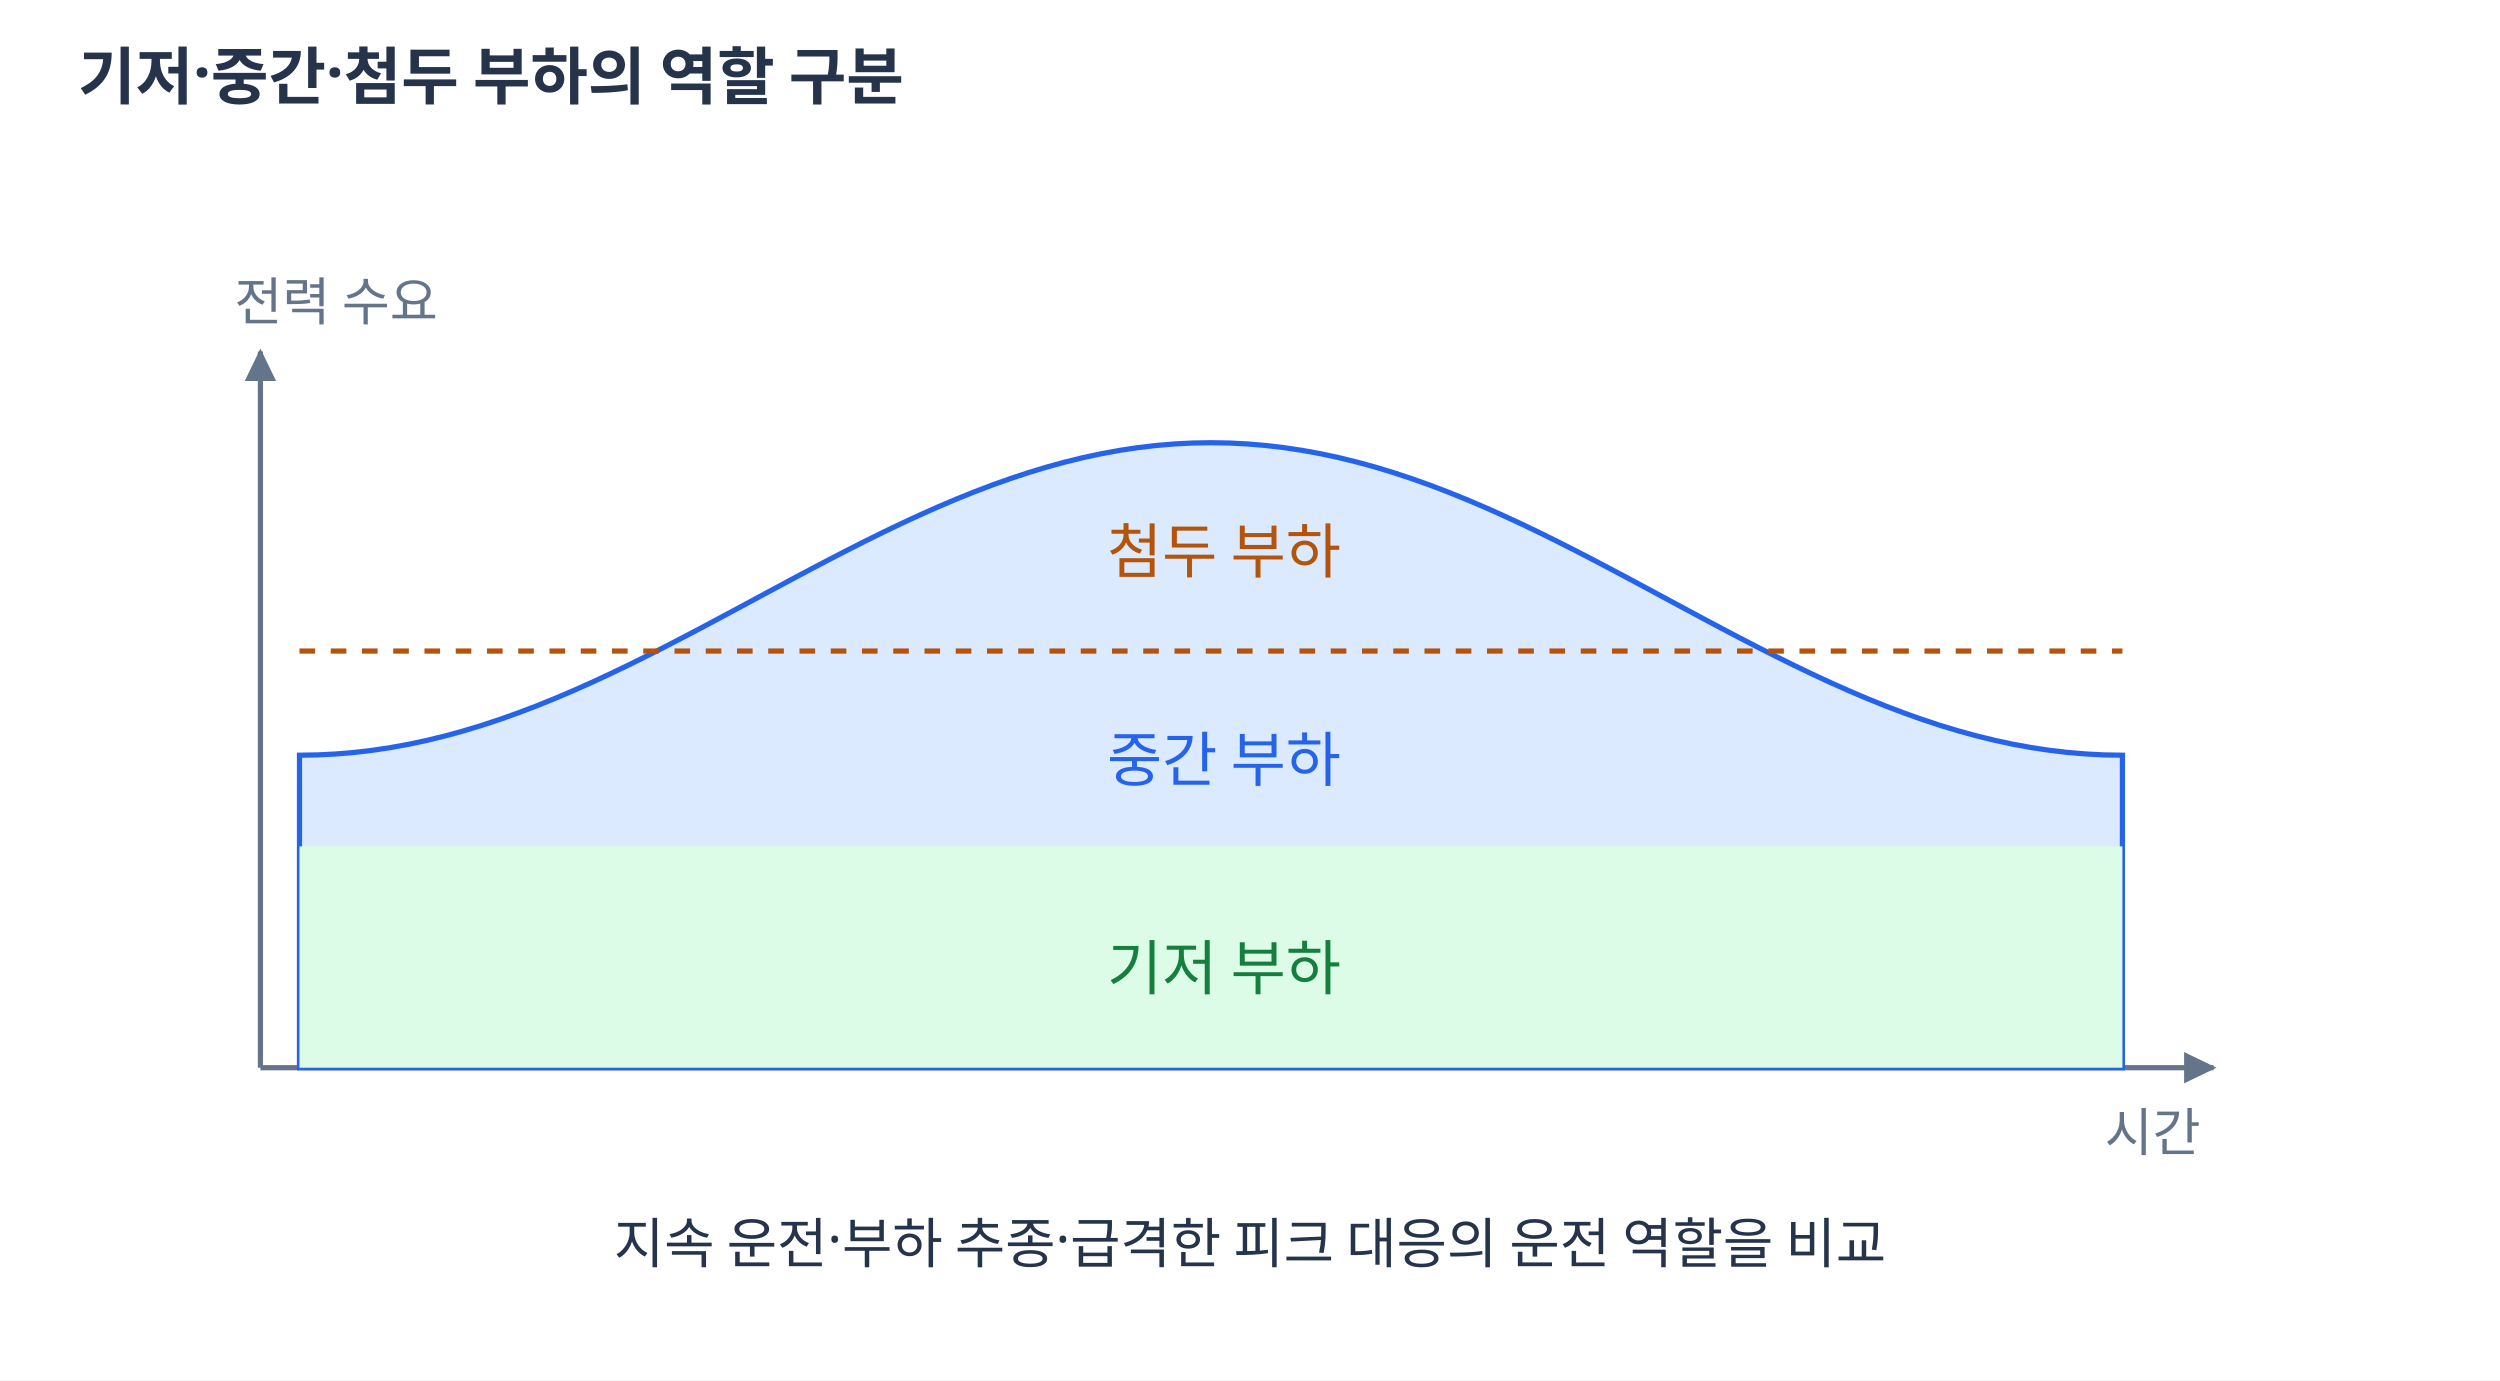
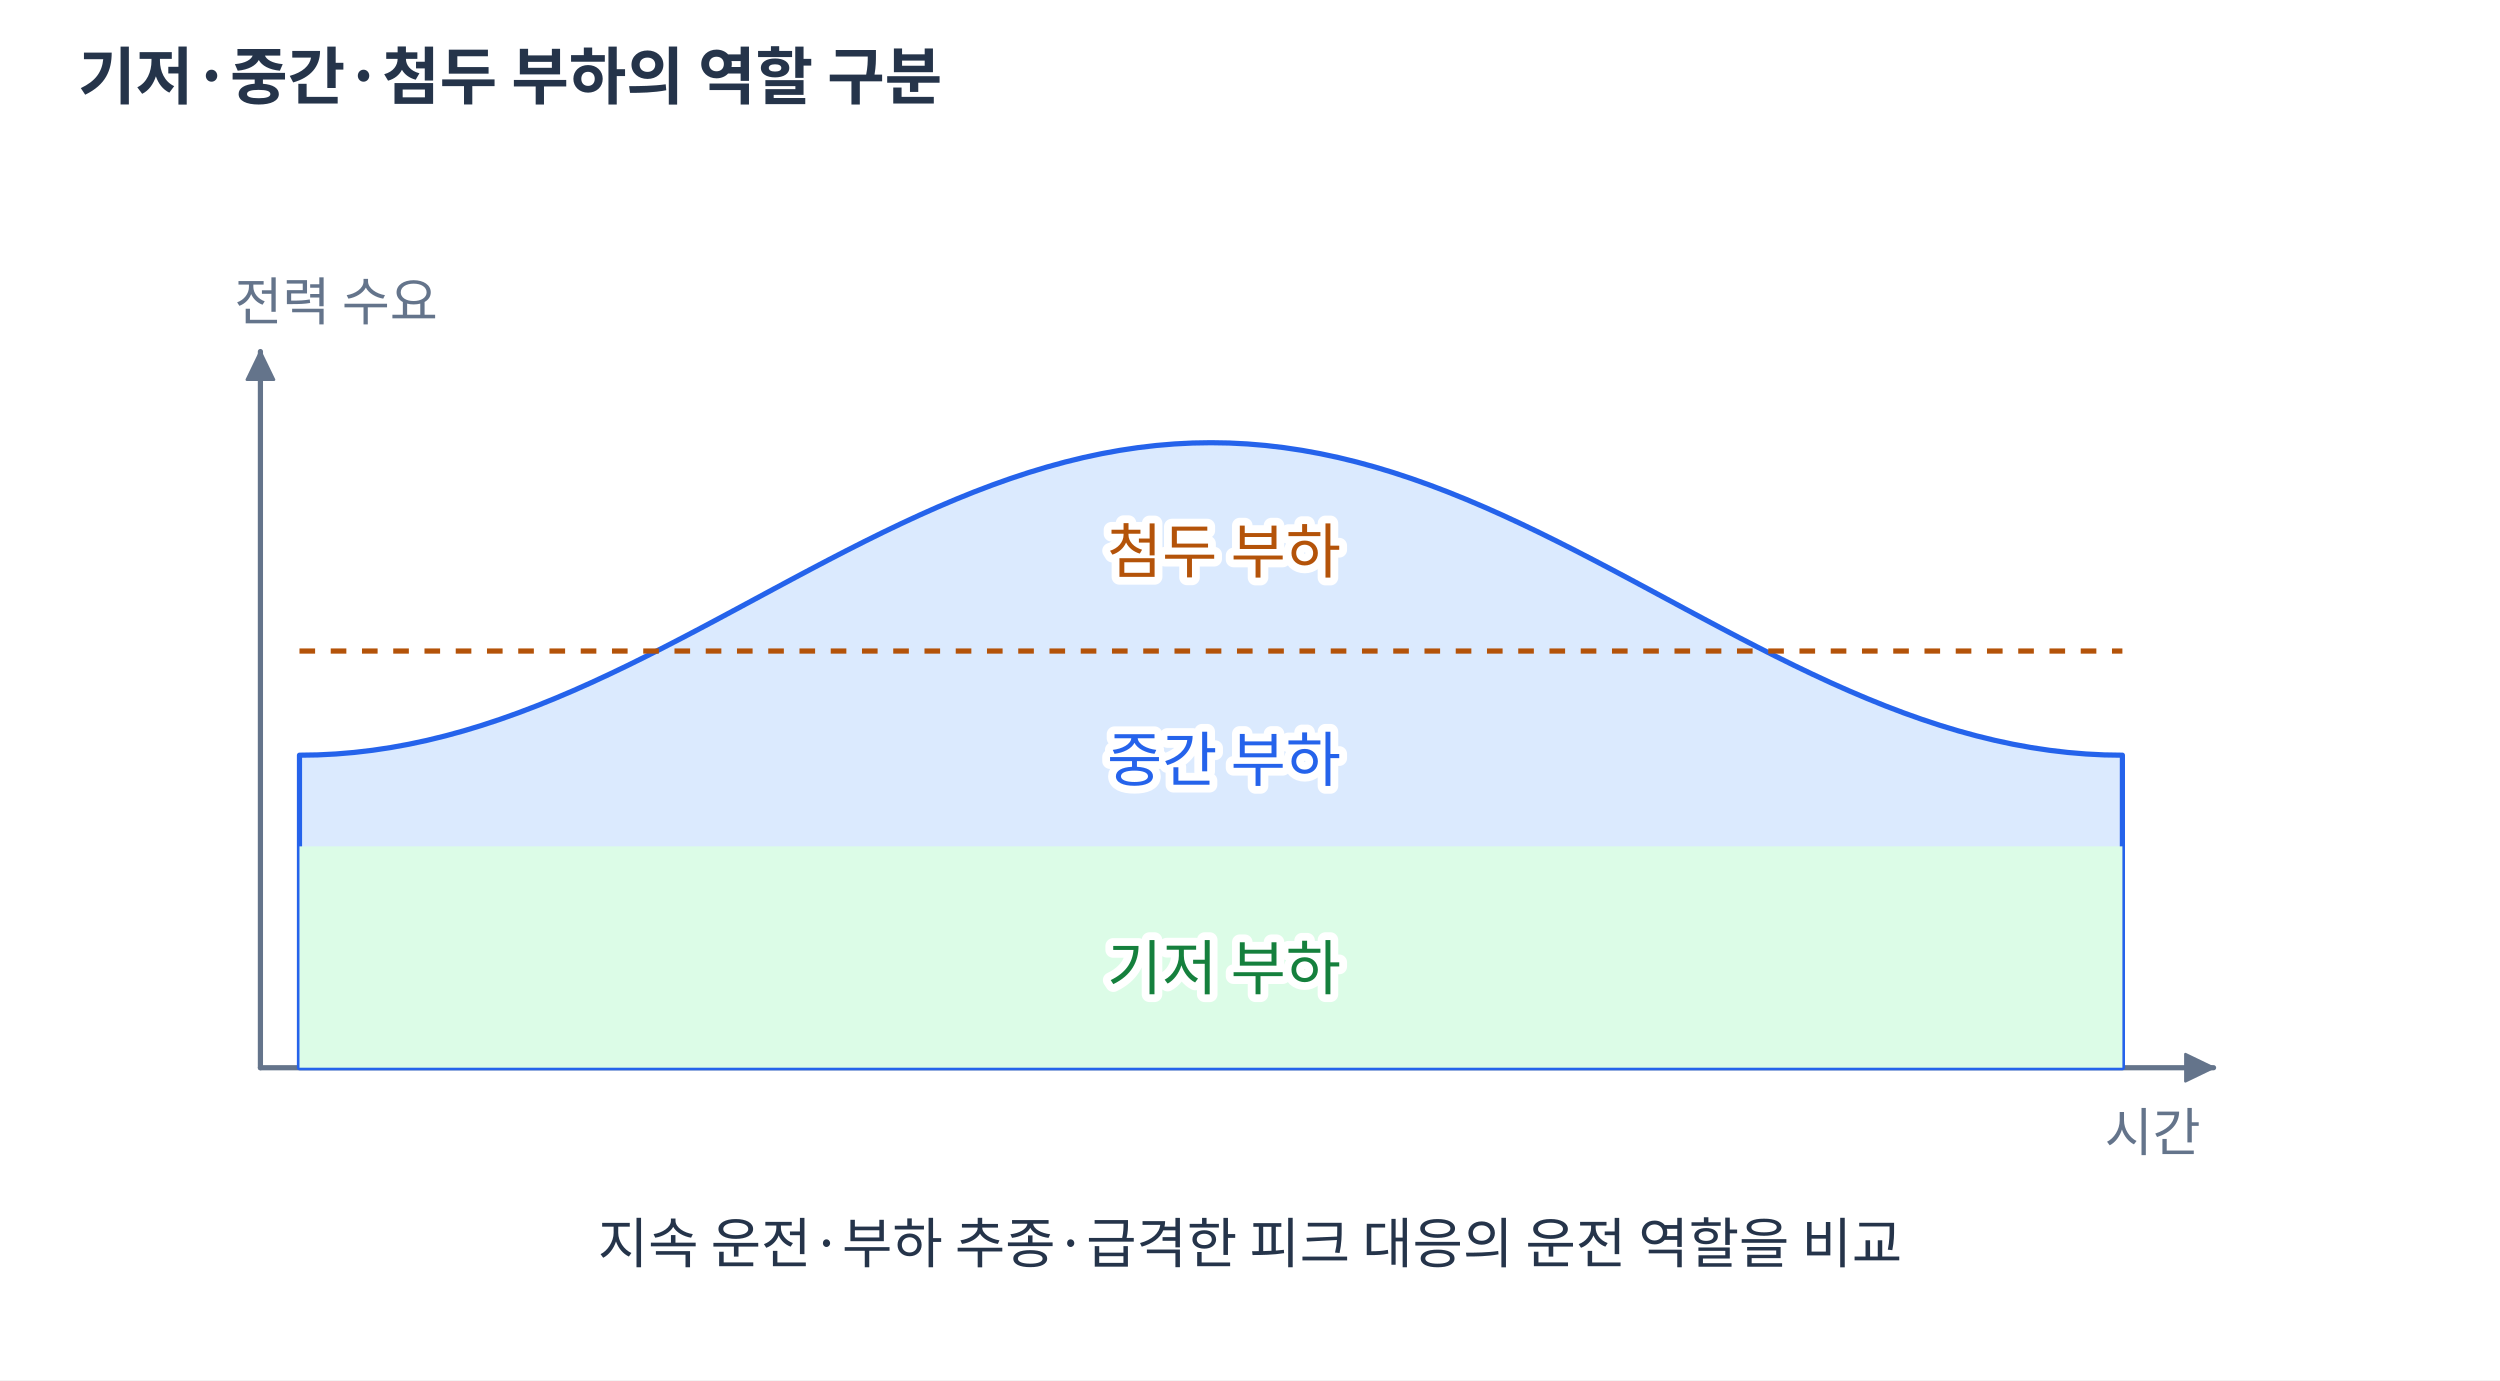
<svg xmlns="http://www.w3.org/2000/svg" width="960" height="530" viewBox="0 0 960 530">
  <rect width="100%" height="100%" fill="white" />
-   <text x="30" y="38" font-family="Noto, Noto Sans KR, Malgun Gothic, sans-serif" font-size="24" fill="#25344A" text-anchor="start" font-weight="700">기저·중간·첨두 부하의 역할 구분</text>
-   <line x1="100" y1="410" x2="850" y2="410" stroke="#64748B" stroke-width="2" />
-   <polygon points="850,410 839.195,415.22 839.195,404.78" stroke="#64748B" stroke-width="1" fill="#64748B" />
-   <line x1="100" y1="410" x2="100" y2="135" stroke="#64748B" stroke-width="2" />
-   <polygon points="100,135 105.22,145.805 94.78,145.805" stroke="#64748B" stroke-width="1" fill="#64748B" />
-   <text x="845" y="442" font-family="Noto, Noto Sans KR, Malgun Gothic, sans-serif" font-size="20" fill="#64748B" text-anchor="end" font-weight="400">시간</text>
-   <text x="90" y="123" font-family="Noto, Noto Sans KR, Malgun Gothic, sans-serif" font-size="20" fill="#64748B" text-anchor="start" font-weight="400">전력 수요</text>
-   <polygon points="115,410 115.0,290.0 122.0,289.882 129.0,289.527 136.0,288.937 143.0,288.115 150.0,287.063 157.0,285.787 164.0,284.29 171.0,282.578 178.0,280.66 185.0,278.541 192.0,276.231 199.0,273.738 206.0,271.073 213.0,268.245 220.0,265.267 227.0,262.15 234.0,258.905 241.0,255.547 248.0,252.087 255.0,248.541 262.0,244.921 269.0,241.243 276.0,237.52 283.0,233.767 290.0,230.0 297.0,226.233 304.0,222.48 311.0,218.757 318.0,215.079 325.0,211.459 332.0,207.913 339.0,204.453 346.0,201.095 353.0,197.85 360.0,194.733 367.0,191.755 374.0,188.927 381.0,186.262 388.0,183.769 395.0,181.459 402.0,179.34 409.0,177.422 416.0,175.71 423.0,174.213 430.0,172.937 437.0,171.885 444.0,171.063 451.0,170.473 458.0,170.118 465.0,170.0 472.0,170.118 479.0,170.473 486.0,171.063 493.0,171.885 500,172.937 507,174.213 514.0,175.71 521.0,177.422 528.0,179.34 535.0,181.459 542.0,183.769 549.0,186.262 556.0,188.927 563.0,191.755 570.0,194.733 577.0,197.85 584.0,201.095 591.0,204.453 598.0,207.913 605.0,211.459 612.0,215.079 619.0,218.757 626.0,222.48 633.0,226.233 640.0,230.0 647.0,233.767 654.0,237.52 661.0,241.243 668.0,244.921 675.0,248.541 682.0,252.087 689.0,255.547 696.0,258.905 703.0,262.15 710.0,265.267 717.0,268.245 724.0,271.073 731.0,273.738 738.0,276.231 745.0,278.541 752.0,280.66 759.0,282.578 766.0,284.29 773.0,285.787 780.0,287.063 787.0,288.115 794.0,288.937 801.0,289.527 808.0,289.882 815.0,290.0 815,410" stroke="#2563EB" stroke-width="2" fill="#DBEAFE" />
+   <line x1="100" y1="410" x2="850" y2="410" stroke="#64748B" stroke-width="2" stroke-linecap="round" stroke-linejoin="round" />
+   <polygon points="850,410 839.195,415.22 839.195,404.78" stroke="#64748B" stroke-width="1" fill="#64748B" stroke-linecap="round" stroke-linejoin="round" />
+   <line x1="100" y1="410" x2="100" y2="135" stroke="#64748B" stroke-width="2" stroke-linecap="round" stroke-linejoin="round" />
+   <polygon points="100,135 105.22,145.805 94.78,145.805" stroke="#64748B" stroke-width="1" fill="#64748B" stroke-linecap="round" stroke-linejoin="round" />
+   <polygon points="115,410 115.0,290.0 122.0,289.882 129.0,289.527 136.0,288.937 143.0,288.115 150.0,287.063 157.0,285.787 164.0,284.29 171.0,282.578 178.0,280.66 185.0,278.541 192.0,276.231 199.0,273.738 206.0,271.073 213.0,268.245 220.0,265.267 227.0,262.15 234.0,258.905 241.0,255.547 248.0,252.087 255.0,248.541 262.0,244.921 269.0,241.243 276.0,237.52 283.0,233.767 290.0,230.0 297.0,226.233 304.0,222.48 311.0,218.757 318.0,215.079 325.0,211.459 332.0,207.913 339.0,204.453 346.0,201.095 353.0,197.85 360.0,194.733 367.0,191.755 374.0,188.927 381.0,186.262 388.0,183.769 395.0,181.459 402.0,179.34 409.0,177.422 416.0,175.71 423.0,174.213 430.0,172.937 437.0,171.885 444.0,171.063 451.0,170.473 458.0,170.118 465.0,170.0 472.0,170.118 479.0,170.473 486.0,171.063 493.0,171.885 500,172.937 507,174.213 514.0,175.71 521.0,177.422 528.0,179.34 535.0,181.459 542.0,183.769 549.0,186.262 556.0,188.927 563.0,191.755 570.0,194.733 577.0,197.85 584.0,201.095 591.0,204.453 598.0,207.913 605.0,211.459 612.0,215.079 619.0,218.757 626.0,222.48 633.0,226.233 640.0,230.0 647.0,233.767 654.0,237.52 661.0,241.243 668.0,244.921 675.0,248.541 682.0,252.087 689.0,255.547 696.0,258.905 703.0,262.15 710.0,265.267 717.0,268.245 724.0,271.073 731.0,273.738 738.0,276.231 745.0,278.541 752.0,280.66 759.0,282.578 766.0,284.29 773.0,285.787 780.0,287.063 787.0,288.115 794.0,288.937 801.0,289.527 808.0,289.882 815.0,290.0 815,410" stroke="#2563EB" stroke-width="2" fill="#DBEAFE" stroke-linecap="round" stroke-linejoin="round" />
  <rect x="115" y="325" width="700" height="85" rx="0" fill="#DCFCE7" stroke="none" stroke-width="2" />
  <line x1="115" y1="250" x2="815" y2="250" stroke="#B45309" stroke-width="2" stroke-dasharray="6 6" />
-   <text x="470" y="380" font-family="Noto, Noto Sans KR, Malgun Gothic, sans-serif" font-size="23" fill="#15803D" text-anchor="middle" font-weight="400">기저 부하</text>
-   <text x="470" y="300" font-family="Noto, Noto Sans KR, Malgun Gothic, sans-serif" font-size="23" fill="#2563EB" text-anchor="middle" font-weight="400">중간 부하</text>
-   <text x="470" y="220" font-family="Noto, Noto Sans KR, Malgun Gothic, sans-serif" font-size="23" fill="#B45309" text-anchor="middle" font-weight="400">첨두 부하</text>
-   <text x="480" y="485" font-family="Noto, Noto Sans KR, Malgun Gothic, sans-serif" font-size="21" fill="#25344A" text-anchor="middle" font-weight="400">지속 운전·부하 추종·급격한 피크 대응의 운전 역할을 비교</text>
+   <text x="30" y="38" font-family="Noto, Noto Sans KR, Noto Sans CJK KR, Source Han Sans K, Apple SD Gothic Neo, Malgun Gothic, sans-serif" font-size="24" text-anchor="start" font-weight="700" fill="white" stroke="white" stroke-width="6" stroke-linejoin="round" aria-hidden="true">기저·중간·첨두 부하의 역할 구분</text>
+   <text x="30" y="38" font-family="Noto, Noto Sans KR, Noto Sans CJK KR, Source Han Sans K, Apple SD Gothic Neo, Malgun Gothic, sans-serif" font-size="24" text-anchor="start" font-weight="700" fill="#25344A">기저·중간·첨두 부하의 역할 구분</text>
+   <text x="845" y="442" font-family="Noto, Noto Sans KR, Noto Sans CJK KR, Source Han Sans K, Apple SD Gothic Neo, Malgun Gothic, sans-serif" font-size="20" text-anchor="end" font-weight="400" fill="white" stroke="white" stroke-width="6" stroke-linejoin="round" aria-hidden="true">시간</text>
+   <text x="845" y="442" font-family="Noto, Noto Sans KR, Noto Sans CJK KR, Source Han Sans K, Apple SD Gothic Neo, Malgun Gothic, sans-serif" font-size="20" text-anchor="end" font-weight="400" fill="#64748B">시간</text>
+   <text x="90" y="123" font-family="Noto, Noto Sans KR, Noto Sans CJK KR, Source Han Sans K, Apple SD Gothic Neo, Malgun Gothic, sans-serif" font-size="20" text-anchor="start" font-weight="400" fill="white" stroke="white" stroke-width="6" stroke-linejoin="round" aria-hidden="true">전력 수요</text>
+   <text x="90" y="123" font-family="Noto, Noto Sans KR, Noto Sans CJK KR, Source Han Sans K, Apple SD Gothic Neo, Malgun Gothic, sans-serif" font-size="20" text-anchor="start" font-weight="400" fill="#64748B">전력 수요</text>
+   <text x="470" y="380" font-family="Noto, Noto Sans KR, Noto Sans CJK KR, Source Han Sans K, Apple SD Gothic Neo, Malgun Gothic, sans-serif" font-size="23" text-anchor="middle" font-weight="400" fill="white" stroke="white" stroke-width="6" stroke-linejoin="round" aria-hidden="true">기저 부하</text>
+   <text x="470" y="380" font-family="Noto, Noto Sans KR, Noto Sans CJK KR, Source Han Sans K, Apple SD Gothic Neo, Malgun Gothic, sans-serif" font-size="23" text-anchor="middle" font-weight="400" fill="#15803D">기저 부하</text>
+   <text x="470" y="300" font-family="Noto, Noto Sans KR, Noto Sans CJK KR, Source Han Sans K, Apple SD Gothic Neo, Malgun Gothic, sans-serif" font-size="23" text-anchor="middle" font-weight="400" fill="white" stroke="white" stroke-width="6" stroke-linejoin="round" aria-hidden="true">중간 부하</text>
+   <text x="470" y="300" font-family="Noto, Noto Sans KR, Noto Sans CJK KR, Source Han Sans K, Apple SD Gothic Neo, Malgun Gothic, sans-serif" font-size="23" text-anchor="middle" font-weight="400" fill="#2563EB">중간 부하</text>
+   <text x="470" y="220" font-family="Noto, Noto Sans KR, Noto Sans CJK KR, Source Han Sans K, Apple SD Gothic Neo, Malgun Gothic, sans-serif" font-size="23" text-anchor="middle" font-weight="400" fill="white" stroke="white" stroke-width="6" stroke-linejoin="round" aria-hidden="true">첨두 부하</text>
+   <text x="470" y="220" font-family="Noto, Noto Sans KR, Noto Sans CJK KR, Source Han Sans K, Apple SD Gothic Neo, Malgun Gothic, sans-serif" font-size="23" text-anchor="middle" font-weight="400" fill="#B45309">첨두 부하</text>
+   <text x="480" y="485" font-family="Noto, Noto Sans KR, Noto Sans CJK KR, Source Han Sans K, Apple SD Gothic Neo, Malgun Gothic, sans-serif" font-size="21" text-anchor="middle" font-weight="400" fill="white" stroke="white" stroke-width="6" stroke-linejoin="round" aria-hidden="true">지속 운전·부하 추종·급격한 피크 대응의 운전 역할을 비교</text>
+   <text x="480" y="485" font-family="Noto, Noto Sans KR, Noto Sans CJK KR, Source Han Sans K, Apple SD Gothic Neo, Malgun Gothic, sans-serif" font-size="21" text-anchor="middle" font-weight="400" fill="#25344A">지속 운전·부하 추종·급격한 피크 대응의 운전 역할을 비교</text>
</svg>
